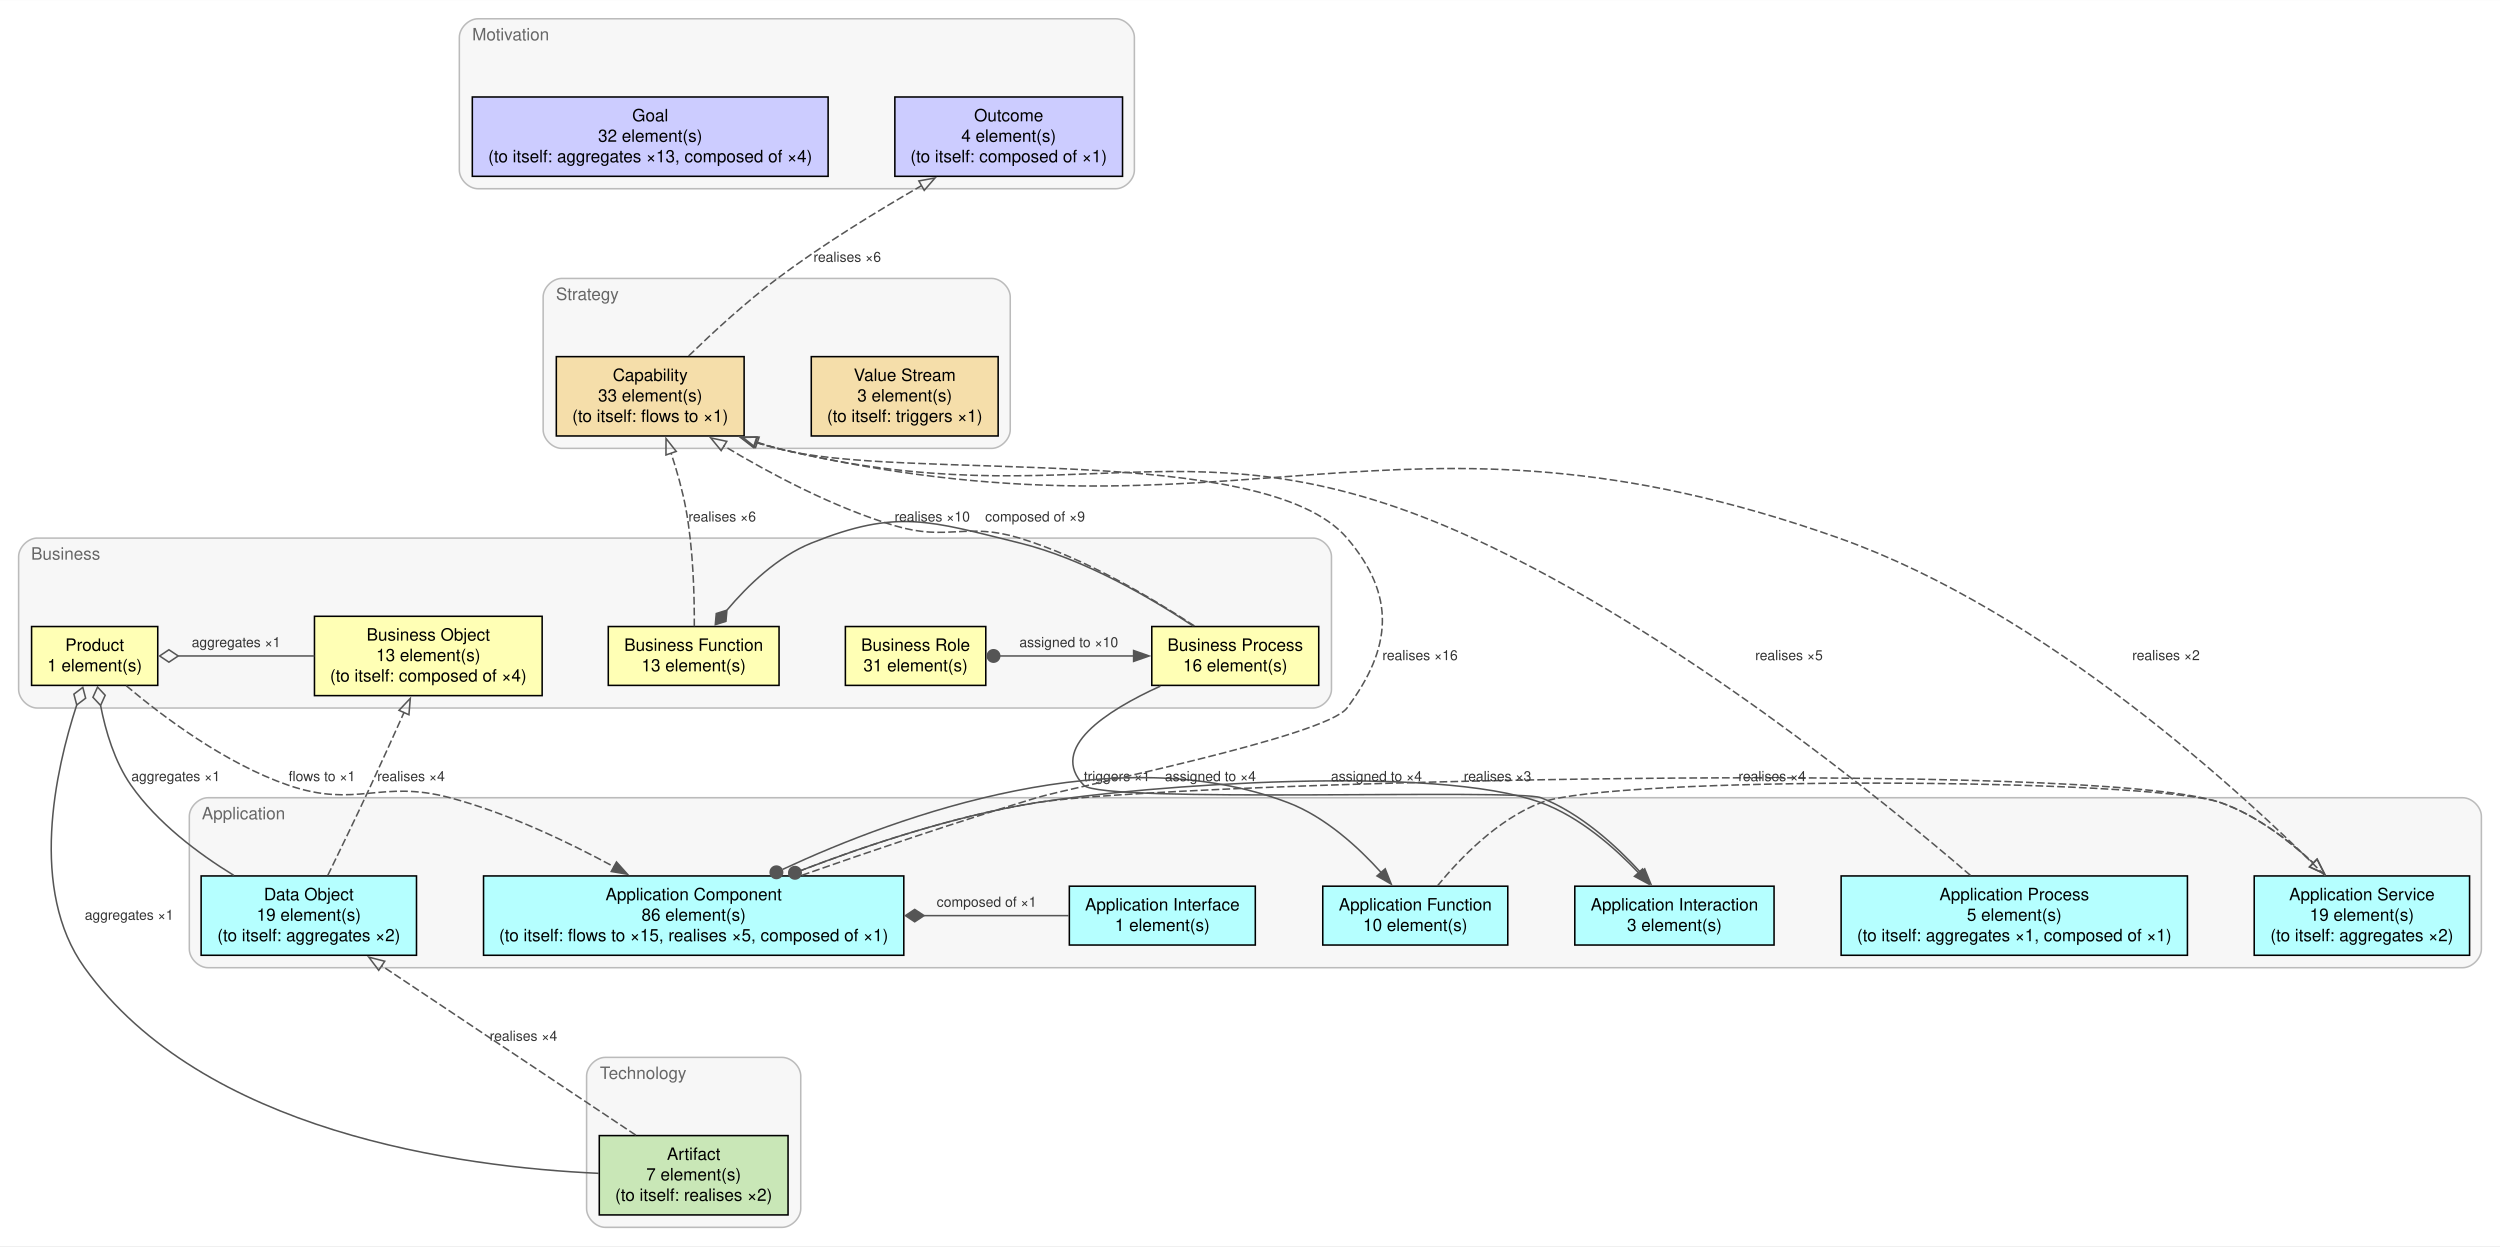
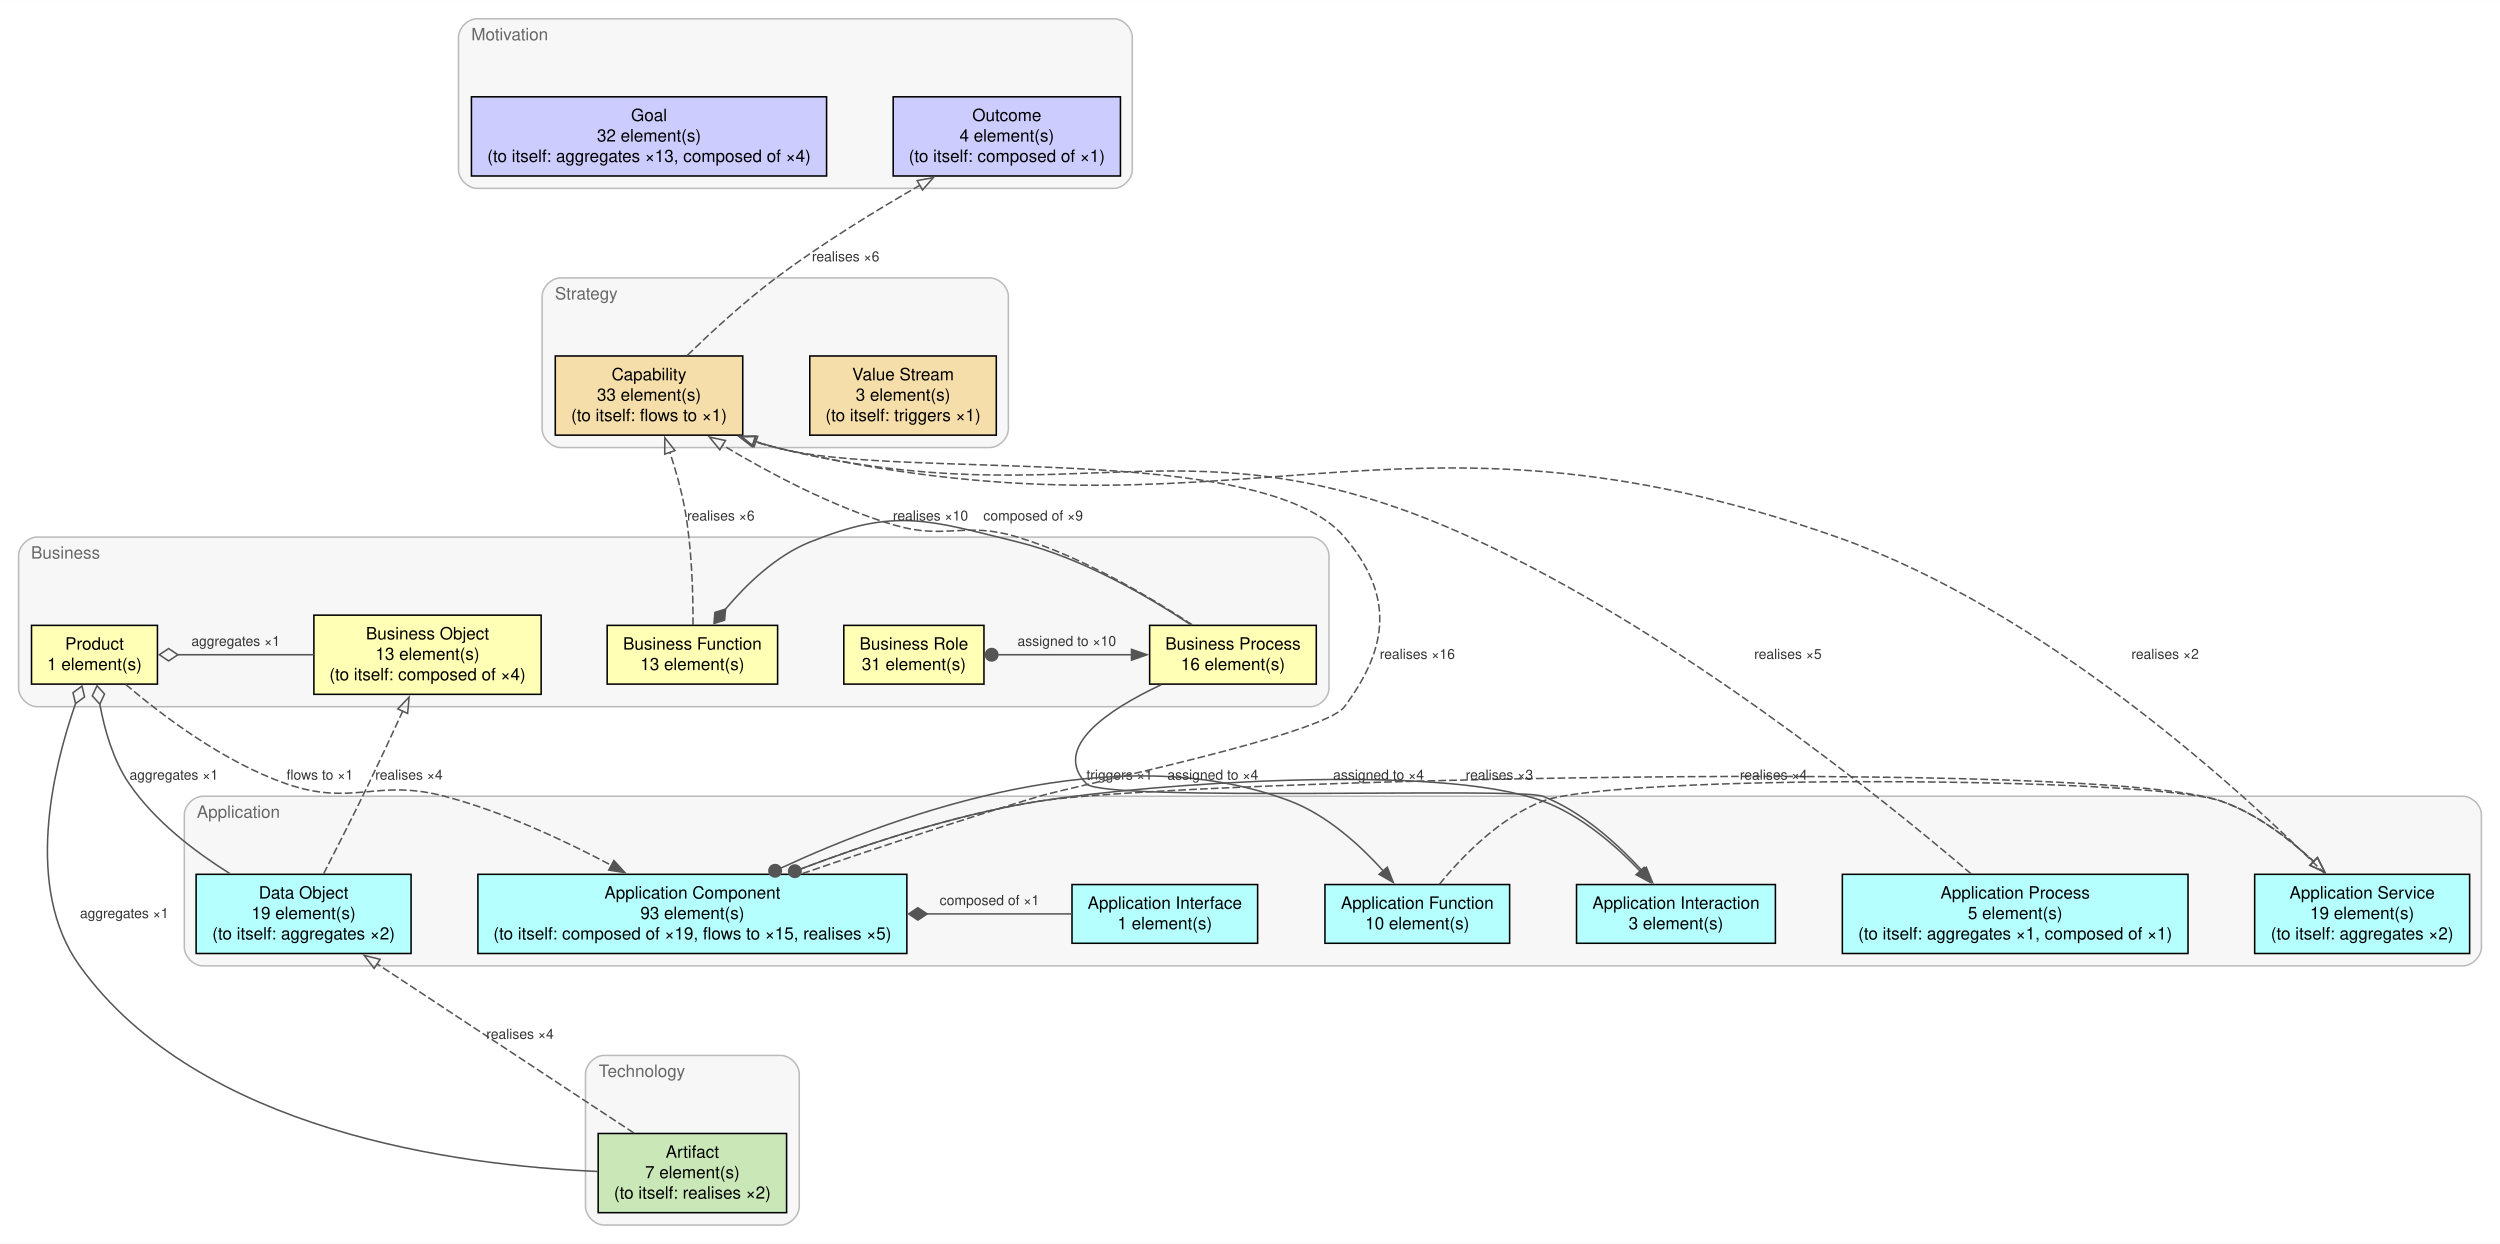
- <svg xmlns="http://www.w3.org/2000/svg" xmlns:xlink="http://www.w3.org/1999/xlink" width="1611pt" height="803pt" viewBox="0.00 0.00 1611.00 802.80">
+ <svg xmlns="http://www.w3.org/2000/svg" xmlns:xlink="http://www.w3.org/1999/xlink" width="1614pt" height="803pt" viewBox="0.00 0.00 1614.00 802.80">
  <g id="graph0" class="graph" transform="scale(1 1) rotate(0) translate(4 798.8)">
-     <polygon fill="white" stroke="none" points="-4,4 -4,-798.8 1607,-798.8 1607,4 -4,4" />
+     <polygon fill="white" stroke="none" points="-4,4 -4,-798.8 1610,-798.8 1610,4 -4,4" />
    <g id="clust1" class="cluster mm-layer-motivation">
      <path fill="#f7f7f7" stroke="#bbbbbb" d="M304,-677.28C304,-677.28 715,-677.28 715,-677.28 721,-677.28 727,-683.28 727,-689.28 727,-689.28 727,-774.8 727,-774.8 727,-780.8 721,-786.8 715,-786.8 715,-786.8 304,-786.8 304,-786.8 298,-786.8 292,-780.8 292,-774.8 292,-774.8 292,-689.28 292,-689.28 292,-683.28 298,-677.28 304,-677.28" />
      <text text-anchor="middle" x="325.07" y="-772.9" font-family="Helvetica,sans-Serif" font-size="11.00" fill="#666666">Motivation</text>
    </g>
    <g id="clust2" class="cluster mm-layer-strategy">
      <path fill="#f7f7f7" stroke="#bbbbbb" d="M358,-509.96C358,-509.96 635,-509.96 635,-509.96 641,-509.96 647,-515.96 647,-521.96 647,-521.96 647,-607.48 647,-607.48 647,-613.48 641,-619.48 635,-619.48 635,-619.48 358,-619.48 358,-619.48 352,-619.48 346,-613.48 346,-607.48 346,-607.48 346,-521.96 346,-521.96 346,-515.96 352,-509.96 358,-509.96" />
      <text text-anchor="middle" x="374.48" y="-605.58" font-family="Helvetica,sans-Serif" font-size="11.00" fill="#666666">Strategy</text>
    </g>
    <g id="clust3" class="cluster mm-layer-business">
      <path fill="#f7f7f7" stroke="#bbbbbb" d="M20,-342.64C20,-342.64 842,-342.64 842,-342.64 848,-342.64 854,-348.64 854,-354.64 854,-354.64 854,-440.16 854,-440.16 854,-446.16 848,-452.16 842,-452.16 842,-452.16 20,-452.16 20,-452.16 14,-452.16 8,-446.16 8,-440.16 8,-440.16 8,-354.64 8,-354.64 8,-348.64 14,-342.64 20,-342.64" />
      <text text-anchor="middle" x="38.32" y="-438.26" font-family="Helvetica,sans-Serif" font-size="11.00" fill="#666666">Business</text>
    </g>
    <g id="clust4" class="cluster mm-layer-application">
-       <path fill="#f7f7f7" stroke="#bbbbbb" d="M130,-175.32C130,-175.32 1583,-175.32 1583,-175.32 1589,-175.32 1595,-181.32 1595,-187.32 1595,-187.32 1595,-272.84 1595,-272.84 1595,-278.84 1589,-284.84 1583,-284.84 1583,-284.84 130,-284.84 130,-284.84 124,-284.84 118,-278.84 118,-272.84 118,-272.84 118,-187.32 118,-187.32 118,-181.32 124,-175.32 130,-175.32" />
-       <text text-anchor="middle" x="152.91" y="-270.94" font-family="Helvetica,sans-Serif" font-size="11.00" fill="#666666">Application</text>
+       <path fill="#f7f7f7" stroke="#bbbbbb" d="M127,-175.32C127,-175.32 1586,-175.32 1586,-175.32 1592,-175.32 1598,-181.32 1598,-187.32 1598,-187.32 1598,-272.84 1598,-272.84 1598,-278.84 1592,-284.84 1586,-284.84 1586,-284.84 127,-284.84 127,-284.84 121,-284.84 115,-278.84 115,-272.84 115,-272.84 115,-187.32 115,-187.32 115,-181.32 121,-175.32 127,-175.32" />
+       <text text-anchor="middle" x="149.91" y="-270.94" font-family="Helvetica,sans-Serif" font-size="11.00" fill="#666666">Application</text>
    </g>
    <g id="clust5" class="cluster mm-layer-technology">
      <path fill="#f7f7f7" stroke="#bbbbbb" d="M386,-8C386,-8 500,-8 500,-8 506,-8 512,-14 512,-20 512,-20 512,-105.52 512,-105.52 512,-111.52 506,-117.52 500,-117.52 500,-117.52 386,-117.52 386,-117.52 380,-117.52 374,-111.52 374,-105.52 374,-105.52 374,-20 374,-20 374,-14 380,-8 386,-8" />
      <text text-anchor="middle" x="410.43" y="-103.62" font-family="Helvetica,sans-Serif" font-size="11.00" fill="#666666">Technology</text>
    </g>
    <g id="node1" class="node mm-layer-motivation">
      <g id="a_node1">
        <a xlink:href="../../en/smart-trust-demo/archimate/0.1.0/metamodel/#type-Goal" xlink:title="Goal: its elements" target="_top">
          <polygon fill="#ccccff" stroke="black" points="529.64,-736.4 300.36,-736.4 300.36,-685.28 529.64,-685.28 529.64,-736.4" />
          <text text-anchor="middle" x="415" y="-720.74" font-family="Helvetica,sans-Serif" font-size="11.00">Goal</text>
          <text text-anchor="middle" x="415" y="-707.54" font-family="Helvetica,sans-Serif" font-size="11.00">32 element(s)</text>
          <text text-anchor="middle" x="415" y="-694.34" font-family="Helvetica,sans-Serif" font-size="11.00">(to itself: aggregates ×13, composed of ×4)</text>
        </a>
      </g>
    </g>
    <g id="node3" class="node mm-layer-strategy">
      <g id="a_node3">
        <a xlink:href="../../en/smart-trust-demo/archimate/0.1.0/metamodel/#type-Capability" xlink:title="Capability: its elements" target="_top">
          <polygon fill="#f5deaa" stroke="black" points="475.51,-569.08 354.49,-569.08 354.49,-517.96 475.51,-517.96 475.51,-569.08" />
          <text text-anchor="middle" x="415" y="-553.42" font-family="Helvetica,sans-Serif" font-size="11.00">Capability</text>
          <text text-anchor="middle" x="415" y="-540.22" font-family="Helvetica,sans-Serif" font-size="11.00">33 element(s)</text>
          <text text-anchor="middle" x="415" y="-527.02" font-family="Helvetica,sans-Serif" font-size="11.00">(to itself: flows to ×1)</text>
        </a>
      </g>
    </g>
    <g id="node2" class="node mm-layer-motivation">
      <g id="a_node2">
        <a xlink:href="../../en/smart-trust-demo/archimate/0.1.0/metamodel/#type-Outcome" xlink:title="Outcome: its elements" target="_top">
          <polygon fill="#ccccff" stroke="black" points="719.36,-736.4 572.64,-736.4 572.64,-685.28 719.36,-685.28 719.36,-736.4" />
          <text text-anchor="middle" x="646" y="-720.74" font-family="Helvetica,sans-Serif" font-size="11.00">Outcome</text>
          <text text-anchor="middle" x="646" y="-707.54" font-family="Helvetica,sans-Serif" font-size="11.00">4 element(s)</text>
          <text text-anchor="middle" x="646" y="-694.34" font-family="Helvetica,sans-Serif" font-size="11.00">(to itself: composed of ×1)</text>
        </a>
      </g>
    </g>
    <g id="edge10" class="edge mm-cat-structural mm-from-strategy mm-to-motivation">
      <g id="a_edge10">
        <a xlink:href="../../en/smart-trust-demo/archimate/0.1.0/metamodel/#pattern-Capability-Outcome" xlink:title="Capability → Outcome: its relationships" target="_top">
          <path fill="none" stroke="#555555" stroke-dasharray="5,2" d="M439.74,-569.5C455.46,-584.76 476.62,-604.22 497,-619.48 526.35,-641.46 561.31,-662.89 589.99,-679.35" />
          <polygon fill="none" stroke="#555555" points="588.11,-682.31 598.53,-684.21 591.57,-676.23 588.11,-682.31" />
        </a>
      </g>
      <g id="a_edge10-label">
        <a xlink:href="../../en/smart-trust-demo/archimate/0.1.0/metamodel/#pattern-Capability-Outcome" xlink:title="realises ×6" target="_top">
          <text text-anchor="middle" x="541.96" y="-630.18" font-family="Helvetica,sans-Serif" font-size="9.00" fill="#333333">realises ×6</text>
        </a>
      </g>
    </g>
    <g id="node5" class="node mm-layer-business">
      <g id="a_node5">
        <a xlink:href="../../en/smart-trust-demo/archimate/0.1.0/metamodel/#type-BusinessFunction" xlink:title="Business Function: its elements" target="_top">
          <polygon fill="#ffffb5" stroke="black" points="498.02,-395.16 387.98,-395.16 387.98,-357.24 498.02,-357.24 498.02,-395.16" />
          <text text-anchor="middle" x="443" y="-379.5" font-family="Helvetica,sans-Serif" font-size="11.00">Business Function</text>
          <text text-anchor="middle" x="443" y="-366.3" font-family="Helvetica,sans-Serif" font-size="11.00">13 element(s)</text>
        </a>
      </g>
    </g>
    <g id="node4" class="node mm-layer-strategy">
      <g id="a_node4">
        <a xlink:href="../../en/smart-trust-demo/archimate/0.1.0/metamodel/#type-ValueStream" xlink:title="Value Stream: its elements" target="_top">
          <polygon fill="#f5deaa" stroke="black" points="639.21,-569.08 518.79,-569.08 518.79,-517.96 639.21,-517.96 639.21,-569.08" />
          <text text-anchor="middle" x="579" y="-553.42" font-family="Helvetica,sans-Serif" font-size="11.00">Value Stream</text>
          <text text-anchor="middle" x="579" y="-540.22" font-family="Helvetica,sans-Serif" font-size="11.00">3 element(s)</text>
          <text text-anchor="middle" x="579" y="-527.02" font-family="Helvetica,sans-Serif" font-size="11.00">(to itself: triggers ×1)</text>
        </a>
      </g>
    </g>
    <g id="edge9" class="edge mm-cat-structural mm-from-business mm-to-strategy">
      <g id="a_edge9">
        <a xlink:href="../../en/smart-trust-demo/archimate/0.1.0/metamodel/#pattern-BusinessFunction-Capability" xlink:title="Business Function → Capability: its relationships" target="_top">
          <path fill="none" stroke="#555555" stroke-dasharray="5,2" d="M443.41,-395.34C443.51,-414.34 442.78,-444.99 438,-470.96 435.8,-482.9 432.17,-495.6 428.43,-506.95" />
          <polygon fill="none" stroke="#555555" points="425.14,-505.73 425.19,-516.33 431.76,-508.01 425.14,-505.73" />
        </a>
      </g>
      <g id="a_edge9-label">
        <a xlink:href="../../en/smart-trust-demo/archimate/0.1.0/metamodel/#pattern-BusinessFunction-Capability" xlink:title="realises ×6" target="_top">
          <text text-anchor="middle" x="461.39" y="-462.86" font-family="Helvetica,sans-Serif" font-size="9.00" fill="#333333">realises ×6</text>
        </a>
      </g>
    </g>
    <g id="node7" class="node mm-layer-business">
      <g id="a_node7">
        <a xlink:href="../../en/smart-trust-demo/archimate/0.1.0/metamodel/#type-BusinessProcess" xlink:title="Business Process: its elements" target="_top">
          <polygon fill="#ffffb5" stroke="black" points="845.79,-395.16 738.21,-395.16 738.21,-357.24 845.79,-357.24 845.79,-395.16" />
          <text text-anchor="middle" x="792" y="-379.5" font-family="Helvetica,sans-Serif" font-size="11.00">Business Process</text>
          <text text-anchor="middle" x="792" y="-366.3" font-family="Helvetica,sans-Serif" font-size="11.00">16 element(s)</text>
        </a>
      </g>
    </g>
    <g id="edge8" class="edge mm-cat-structural mm-from-business mm-to-business">
      <g id="a_edge8">
        <a xlink:href="../../en/smart-trust-demo/archimate/0.1.0/metamodel/#pattern-BusinessFunction-BusinessProcess" xlink:title="Business Function → Business Process: its relationships" target="_top">
          <path fill="none" stroke="#555555" d="M464.47,-405.77C478.06,-421.86 497.16,-440.23 519,-449 574.26,-471.2 595.17,-463.23 653,-449 694.8,-438.72 737.95,-413.4 764.86,-395.52" />
          <polygon fill="#555555" stroke="#555555" points="464.43,-405.71 457.56,-403.53 456.93,-396.35 463.8,-398.53 464.43,-405.71" />
        </a>
      </g>
      <g id="a_edge8-label">
        <a xlink:href="../../en/smart-trust-demo/archimate/0.1.0/metamodel/#pattern-BusinessFunction-BusinessProcess" xlink:title="composed of ×9" target="_top">
          <text text-anchor="middle" x="663" y="-462.86" font-family="Helvetica,sans-Serif" font-size="9.00" fill="#333333">composed of ×9</text>
        </a>
      </g>
    </g>
    <g id="node10" class="node mm-layer-application">
      <g id="a_node10">
        <a xlink:href="../../en/smart-trust-demo/archimate/0.1.0/metamodel/#type-ApplicationComponent" xlink:title="Application Component: its elements" target="_top">
-           <polygon fill="#b5ffff" stroke="black" points="578.41,-234.44 307.59,-234.44 307.59,-183.32 578.41,-183.32 578.41,-234.44" />
+           <polygon fill="#b5ffff" stroke="black" points="581.47,-234.44 304.53,-234.44 304.53,-183.32 581.47,-183.32 581.47,-234.44" />
          <text text-anchor="middle" x="443" y="-218.78" font-family="Helvetica,sans-Serif" font-size="11.00">Application Component</text>
-           <text text-anchor="middle" x="443" y="-205.58" font-family="Helvetica,sans-Serif" font-size="11.00">86 element(s)</text>
-           <text text-anchor="middle" x="443" y="-192.38" font-family="Helvetica,sans-Serif" font-size="11.00">(to itself: flows to ×15, realises ×5, composed of ×1)</text>
+           <text text-anchor="middle" x="443" y="-205.58" font-family="Helvetica,sans-Serif" font-size="11.00">93 element(s)</text>
+           <text text-anchor="middle" x="443" y="-192.38" font-family="Helvetica,sans-Serif" font-size="11.00">(to itself: composed of ×19, flows to ×15, realises ×5)</text>
        </a>
      </g>
    </g>
    <g id="node6" class="node mm-layer-business">
      <g id="a_node6">
        <a xlink:href="../../en/smart-trust-demo/archimate/0.1.0/metamodel/#type-BusinessObject" xlink:title="Business Object: its elements" target="_top">
          <polygon fill="#ffffb5" stroke="black" points="345.36,-401.76 198.64,-401.76 198.64,-350.64 345.36,-350.64 345.36,-401.76" />
          <text text-anchor="middle" x="272" y="-386.1" font-family="Helvetica,sans-Serif" font-size="11.00">Business Object</text>
          <text text-anchor="middle" x="272" y="-372.9" font-family="Helvetica,sans-Serif" font-size="11.00">13 element(s)</text>
          <text text-anchor="middle" x="272" y="-359.7" font-family="Helvetica,sans-Serif" font-size="11.00">(to itself: composed of ×4)</text>
        </a>
      </g>
    </g>
    <g id="edge6" class="edge mm-cat-structural mm-from-business mm-to-strategy">
      <g id="a_edge6">
        <a xlink:href="../../en/smart-trust-demo/archimate/0.1.0/metamodel/#pattern-BusinessProcess-Capability" xlink:title="Business Process → Capability: its relationships" target="_top">
          <path fill="none" stroke="#555555" stroke-dasharray="5,2" d="M765.72,-395.51C738.76,-413.26 694.95,-439.33 653,-452.16 618.61,-462.68 606.93,-449.86 572.48,-460.16 533.27,-471.88 492.41,-493.57 462.14,-511.74" />
          <polygon fill="none" stroke="#555555" points="460.71,-508.52 453.99,-516.72 464.35,-514.49 460.71,-508.52" />
        </a>
      </g>
      <g id="a_edge6-label">
        <a xlink:href="../../en/smart-trust-demo/archimate/0.1.0/metamodel/#pattern-BusinessProcess-Capability" xlink:title="realises ×10" target="_top">
          <text text-anchor="middle" x="596.74" y="-462.86" font-family="Helvetica,sans-Serif" font-size="9.00" fill="#333333">realises ×10</text>
        </a>
      </g>
    </g>
    <g id="node12" class="node mm-layer-application">
      <g id="a_node12">
        <a xlink:href="../../en/smart-trust-demo/archimate/0.1.0/metamodel/#type-ApplicationInteraction" xlink:title="Application Interaction: its elements" target="_top">
-           <polygon fill="#b5ffff" stroke="black" points="1139.2,-227.84 1010.8,-227.84 1010.8,-189.92 1139.2,-189.92 1139.2,-227.84" />
-           <text text-anchor="middle" x="1075" y="-212.18" font-family="Helvetica,sans-Serif" font-size="11.00">Application Interaction</text>
-           <text text-anchor="middle" x="1075" y="-198.98" font-family="Helvetica,sans-Serif" font-size="11.00">3 element(s)</text>
+           <polygon fill="#b5ffff" stroke="black" points="1142.2,-227.84 1013.8,-227.84 1013.8,-189.92 1142.2,-189.92 1142.2,-227.84" />
+           <text text-anchor="middle" x="1078" y="-212.18" font-family="Helvetica,sans-Serif" font-size="11.00">Application Interaction</text>
+           <text text-anchor="middle" x="1078" y="-198.98" font-family="Helvetica,sans-Serif" font-size="11.00">3 element(s)</text>
        </a>
      </g>
    </g>
    <g id="edge20" class="edge mm-cat-dynamic mm-from-business mm-to-application">
      <g id="a_edge20">
        <a xlink:href="../../en/smart-trust-demo/archimate/0.1.0/metamodel/#pattern-BusinessProcess-ApplicationInteraction" xlink:title="Business Process → Application Interaction: its relationships" target="_top">
-           <path fill="none" stroke="#555555" d="M743.76,-356.78C708.76,-340.84 671.3,-316.66 694.48,-292.84 705.9,-281.11 973.75,-290.79 989,-284.84 1014.45,-274.91 1037.45,-253.91 1053.24,-236.66" />
-           <polygon fill="#555555" stroke="#555555" points="1055.84,-239.01 1059.82,-229.2 1050.58,-234.39 1055.84,-239.01" />
+           <path fill="none" stroke="#555555" d="M745.77,-356.89C711.56,-340.81 674.56,-316.39 697.48,-292.84 708.9,-281.11 976.75,-290.79 992,-284.84 1017.45,-274.91 1040.45,-253.91 1056.24,-236.66" />
+           <polygon fill="#555555" stroke="#555555" points="1058.84,-239.01 1062.82,-229.2 1053.58,-234.39 1058.84,-239.01" />
        </a>
      </g>
      <g id="a_edge20-label">
        <a xlink:href="../../en/smart-trust-demo/archimate/0.1.0/metamodel/#pattern-BusinessProcess-ApplicationInteraction" xlink:title="triggers ×1" target="_top">
-           <text text-anchor="middle" x="715.74" y="-295.54" font-family="Helvetica,sans-Serif" font-size="9.00" fill="#333333">triggers ×1</text>
+           <text text-anchor="middle" x="718.74" y="-295.54" font-family="Helvetica,sans-Serif" font-size="9.00" fill="#333333">triggers ×1</text>
        </a>
      </g>
    </g>
    <g id="node8" class="node mm-layer-business">
      <g id="a_node8">
        <a xlink:href="../../en/smart-trust-demo/archimate/0.1.0/metamodel/#type-BusinessRole" xlink:title="Business Role: its elements" target="_top">
          <polygon fill="#ffffb5" stroke="black" points="631.24,-395.16 540.76,-395.16 540.76,-357.24 631.24,-357.24 631.24,-395.16" />
          <text text-anchor="middle" x="586" y="-379.5" font-family="Helvetica,sans-Serif" font-size="11.00">Business Role</text>
          <text text-anchor="middle" x="586" y="-366.3" font-family="Helvetica,sans-Serif" font-size="11.00">31 element(s)</text>
        </a>
      </g>
    </g>
    <g id="edge7" class="edge mm-cat-structural mm-from-business mm-to-business">
      <g id="a_edge7">
        <a xlink:href="../../en/smart-trust-demo/archimate/0.1.0/metamodel/#pattern-BusinessRole-BusinessProcess" xlink:title="Business Role → Business Process: its relationships" target="_top">
          <path fill="none" stroke="#555555" d="M640.42,-376.2C666.92,-376.2 698.99,-376.2 726.79,-376.2" />
          <ellipse fill="#555555" stroke="#555555" cx="636.22" cy="-376.2" rx="4" ry="4" />
          <polygon fill="#555555" stroke="#555555" points="726.5,-379.7 736.5,-376.2 726.5,-372.7 726.5,-379.7" />
        </a>
      </g>
      <g id="a_edge7-label">
        <a xlink:href="../../en/smart-trust-demo/archimate/0.1.0/metamodel/#pattern-BusinessRole-BusinessProcess" xlink:title="assigned to ×10" target="_top">
          <text text-anchor="middle" x="684.72" y="-381.9" font-family="Helvetica,sans-Serif" font-size="9.00" fill="#333333">assigned to ×10</text>
        </a>
      </g>
    </g>
    <g id="node9" class="node mm-layer-business">
      <g id="a_node9">
        <a xlink:href="../../en/smart-trust-demo/archimate/0.1.0/metamodel/#type-Product" xlink:title="Product: its elements" target="_top">
          <polygon fill="#ffffb5" stroke="black" points="97.65,-395.16 16.35,-395.16 16.35,-357.24 97.65,-357.24 97.65,-395.16" />
          <text text-anchor="middle" x="57" y="-379.5" font-family="Helvetica,sans-Serif" font-size="11.00">Product</text>
          <text text-anchor="middle" x="57" y="-366.3" font-family="Helvetica,sans-Serif" font-size="11.00">1 element(s)</text>
        </a>
      </g>
    </g>
    <g id="edge22" class="edge mm-cat-structural mm-from-business mm-to-business">
      <g id="a_edge22">
        <a xlink:href="../../en/smart-trust-demo/archimate/0.1.0/metamodel/#pattern-Product-BusinessObject" xlink:title="Product → Business Object: its relationships" target="_top">
          <path fill="none" stroke="#555555" d="M110.85,-376.2C137.39,-376.2 169.79,-376.2 198.56,-376.2" />
          <polygon fill="none" stroke="#555555" points="110.85,-376.2 104.85,-380.2 98.85,-376.2 104.85,-372.2 110.85,-376.2" />
        </a>
      </g>
      <g id="a_edge22-label">
        <a xlink:href="../../en/smart-trust-demo/archimate/0.1.0/metamodel/#pattern-Product-BusinessObject" xlink:title="aggregates ×1" target="_top">
          <text text-anchor="middle" x="148.15" y="-381.9" font-family="Helvetica,sans-Serif" font-size="9.00" fill="#333333">aggregates ×1</text>
        </a>
      </g>
    </g>
    <g id="edge24" class="edge mm-cat-dynamic mm-from-business mm-to-application">
      <g id="a_edge24">
        <a xlink:href="../../en/smart-trust-demo/archimate/0.1.0/metamodel/#pattern-Product-ApplicationComponent" xlink:title="Product → Application Component: its relationships" target="_top">
-           <path fill="none" stroke="#555555" stroke-dasharray="5,2" d="M77.35,-357C100.73,-337.29 141.17,-306.81 181.98,-292.84 225.85,-277.83 241.2,-296.81 286,-284.84 323.1,-274.93 362.07,-256.37 391.9,-240.21" />
-           <polygon fill="#555555" stroke="#555555" points="393.26,-243.45 400.33,-235.56 389.88,-237.32 393.26,-243.45" />
+           <path fill="none" stroke="#555555" stroke-dasharray="5,2" d="M77.16,-357.01C100.34,-337.31 140.43,-306.83 180.98,-292.84 223.97,-278 239.03,-296.45 283,-284.84 320.7,-274.88 360.42,-256.33 390.85,-240.17" />
+           <polygon fill="#555555" stroke="#555555" points="392.33,-243.35 399.46,-235.52 389,-237.19 392.33,-243.35" />
        </a>
      </g>
      <g id="a_edge24-label">
        <a xlink:href="../../en/smart-trust-demo/archimate/0.1.0/metamodel/#pattern-Product-ApplicationComponent" xlink:title="flows to ×1" target="_top">
-           <text text-anchor="middle" x="203.49" y="-295.54" font-family="Helvetica,sans-Serif" font-size="9.00" fill="#333333">flows to ×1</text>
+           <text text-anchor="middle" x="202.49" y="-295.54" font-family="Helvetica,sans-Serif" font-size="9.00" fill="#333333">flows to ×1</text>
        </a>
      </g>
    </g>
    <g id="node16" class="node mm-layer-application">
      <g id="a_node16">
        <a xlink:href="../../en/smart-trust-demo/archimate/0.1.0/metamodel/#type-DataObject" xlink:title="Data Object: its elements" target="_top">
-           <polygon fill="#b5ffff" stroke="black" points="264.39,-234.44 125.61,-234.44 125.61,-183.32 264.39,-183.32 264.39,-234.44" />
-           <text text-anchor="middle" x="195" y="-218.78" font-family="Helvetica,sans-Serif" font-size="11.00">Data Object</text>
-           <text text-anchor="middle" x="195" y="-205.58" font-family="Helvetica,sans-Serif" font-size="11.00">19 element(s)</text>
-           <text text-anchor="middle" x="195" y="-192.38" font-family="Helvetica,sans-Serif" font-size="11.00">(to itself: aggregates ×2)</text>
+           <polygon fill="#b5ffff" stroke="black" points="261.39,-234.44 122.61,-234.44 122.61,-183.32 261.39,-183.32 261.39,-234.44" />
+           <text text-anchor="middle" x="192" y="-218.78" font-family="Helvetica,sans-Serif" font-size="11.00">Data Object</text>
+           <text text-anchor="middle" x="192" y="-205.58" font-family="Helvetica,sans-Serif" font-size="11.00">19 element(s)</text>
+           <text text-anchor="middle" x="192" y="-192.38" font-family="Helvetica,sans-Serif" font-size="11.00">(to itself: aggregates ×2)</text>
        </a>
      </g>
    </g>
    <g id="edge23" class="edge mm-cat-structural mm-from-business mm-to-application">
      <g id="a_edge23">
        <a xlink:href="../../en/smart-trust-demo/archimate/0.1.0/metamodel/#pattern-Product-DataObject" xlink:title="Product → Data Object: its relationships" target="_top">
-           <path fill="none" stroke="#555555" d="M60.83,-344.22C64.03,-327.81 69.87,-307.97 80.46,-292.84 97.35,-268.7 123.58,-248.96 146.67,-234.81" />
-           <polygon fill="none" stroke="#555555" points="60.82,-344.3 63.78,-350.87 58.86,-356.14 55.89,-349.57 60.82,-344.3" />
+           <path fill="none" stroke="#555555" d="M60.45,-344.27C63.45,-327.87 69.05,-308.03 79.46,-292.84 95.93,-268.81 121.68,-249.08 144.4,-234.9" />
+           <polygon fill="none" stroke="#555555" points="60.45,-344.31 63.49,-350.84 58.63,-356.17 55.58,-349.63 60.45,-344.31" />
        </a>
      </g>
      <g id="a_edge23-label">
        <a xlink:href="../../en/smart-trust-demo/archimate/0.1.0/metamodel/#pattern-Product-DataObject" xlink:title="aggregates ×1" target="_top">
-           <text text-anchor="middle" x="109.23" y="-295.54" font-family="Helvetica,sans-Serif" font-size="9.00" fill="#333333">aggregates ×1</text>
+           <text text-anchor="middle" x="108.23" y="-295.54" font-family="Helvetica,sans-Serif" font-size="9.00" fill="#333333">aggregates ×1</text>
        </a>
      </g>
    </g>
    <g id="node17" class="node mm-layer-technology">
      <g id="a_node17">
        <a xlink:href="../../en/smart-trust-demo/archimate/0.1.0/metamodel/#type-Artifact" xlink:title="Artifact: its elements" target="_top">
          <polygon fill="#c9e7b7" stroke="black" points="503.82,-67.12 382.18,-67.12 382.18,-16 503.82,-16 503.82,-67.12" />
          <text text-anchor="middle" x="443" y="-51.46" font-family="Helvetica,sans-Serif" font-size="11.00">Artifact</text>
          <text text-anchor="middle" x="443" y="-38.26" font-family="Helvetica,sans-Serif" font-size="11.00">7 element(s)</text>
          <text text-anchor="middle" x="443" y="-25.06" font-family="Helvetica,sans-Serif" font-size="11.00">(to itself: realises ×2)</text>
        </a>
      </g>
    </g>
    <g id="edge21" class="edge mm-cat-structural mm-from-business mm-to-technology">
      <g id="a_edge21">
        <a xlink:href="../../en/smart-trust-demo/archimate/0.1.0/metamodel/#pattern-Product-Artifact" xlink:title="Product → Artifact: its relationships" target="_top">
-           <path fill="none" stroke="#555555" d="M45.44,-344.61C31.61,-302.29 14.49,-225.45 50.46,-175.32 126.57,-69.23 292.07,-46.84 381.95,-42.79" />
-           <polygon fill="none" stroke="#555555" points="45.45,-344.62 51.19,-348.98 49.36,-355.96 43.62,-351.59 45.45,-344.62" />
+           <path fill="none" stroke="#555555" d="M44.75,-344.6C30.01,-302.28 11.41,-225.44 47.46,-175.32 124.32,-68.44 291.42,-46.4 381.88,-42.61" />
+           <polygon fill="none" stroke="#555555" points="44.79,-344.7 50.61,-348.95 48.92,-355.96 43.1,-351.71 44.79,-344.7" />
        </a>
      </g>
      <g id="a_edge21-label">
        <a xlink:href="../../en/smart-trust-demo/archimate/0.1.0/metamodel/#pattern-Product-Artifact" xlink:title="aggregates ×1" target="_top">
-           <text text-anchor="middle" x="79.23" y="-206.18" font-family="Helvetica,sans-Serif" font-size="9.00" fill="#333333">aggregates ×1</text>
+           <text text-anchor="middle" x="76.23" y="-206.18" font-family="Helvetica,sans-Serif" font-size="9.00" fill="#333333">aggregates ×1</text>
        </a>
      </g>
    </g>
    <g id="edge5" class="edge mm-cat-structural mm-from-application mm-to-strategy">
      <g id="a_edge5">
        <a xlink:href="../../en/smart-trust-demo/archimate/0.1.0/metamodel/#pattern-ApplicationComponent-Capability" xlink:title="Application Component → Capability: its relationships" target="_top">
-           <path fill="none" stroke="#555555" stroke-dasharray="5,2" d="M512.79,-234.88C556.09,-250.05 613.01,-269.41 664,-284.84 686.14,-291.54 850.13,-324.13 864,-342.64 893.18,-381.6 895.63,-415.16 864,-452.16 810.35,-514.92 576.63,-488.17 497,-509.96 492.72,-511.13 488.35,-512.46 483.98,-513.88" />
+           <path fill="none" stroke="#555555" stroke-dasharray="5,2" d="M514.01,-234.9C557.88,-250.05 615.45,-269.36 667,-284.84 688.85,-291.4 850.37,-324.35 864,-342.64 893.09,-381.67 895.63,-415.16 864,-452.16 810.35,-514.92 576.63,-488.17 497,-509.96 492.72,-511.13 488.35,-512.46 483.98,-513.88" />
          <polygon fill="none" stroke="#555555" points="482.89,-510.56 474.57,-517.12 485.17,-517.18 482.89,-510.56" />
        </a>
      </g>
      <g id="a_edge5-label">
        <a xlink:href="../../en/smart-trust-demo/archimate/0.1.0/metamodel/#pattern-ApplicationComponent-Capability" xlink:title="realises ×16" target="_top">
-           <text text-anchor="middle" x="911.08" y="-373.5" font-family="Helvetica,sans-Serif" font-size="9.00" fill="#333333">realises ×16</text>
+           <text text-anchor="middle" x="911.04" y="-373.5" font-family="Helvetica,sans-Serif" font-size="9.00" fill="#333333">realises ×16</text>
        </a>
      </g>
    </g>
    <g id="node11" class="node mm-layer-application">
      <g id="a_node11">
        <a xlink:href="../../en/smart-trust-demo/archimate/0.1.0/metamodel/#type-ApplicationFunction" xlink:title="Application Function: its elements" target="_top">
-           <polygon fill="#b5ffff" stroke="black" points="967.61,-227.84 848.39,-227.84 848.39,-189.92 967.61,-189.92 967.61,-227.84" />
-           <text text-anchor="middle" x="908" y="-212.18" font-family="Helvetica,sans-Serif" font-size="11.00">Application Function</text>
-           <text text-anchor="middle" x="908" y="-198.98" font-family="Helvetica,sans-Serif" font-size="11.00">10 element(s)</text>
+           <polygon fill="#b5ffff" stroke="black" points="970.61,-227.84 851.39,-227.84 851.39,-189.92 970.61,-189.92 970.61,-227.84" />
+           <text text-anchor="middle" x="911" y="-212.18" font-family="Helvetica,sans-Serif" font-size="11.00">Application Function</text>
+           <text text-anchor="middle" x="911" y="-198.98" font-family="Helvetica,sans-Serif" font-size="11.00">10 element(s)</text>
        </a>
      </g>
    </g>
    <g id="edge12" class="edge mm-cat-structural mm-from-application mm-to-application">
      <g id="a_edge12">
        <a xlink:href="../../en/smart-trust-demo/archimate/0.1.0/metamodel/#pattern-ApplicationComponent-ApplicationFunction" xlink:title="Application Component → Application Function: its relationships" target="_top">
-           <path fill="none" stroke="#555555" d="M500.35,-238.69C576.77,-274.21 715.2,-323.77 826,-281.68 849.94,-272.58 871.37,-252.94 886.31,-236.35" />
-           <ellipse fill="#555555" stroke="#555555" cx="496.32" cy="-236.79" rx="4" ry="4" />
-           <polygon fill="#555555" stroke="#555555" points="888.63,-239.02 892.52,-229.17 883.33,-234.44 888.63,-239.02" />
+           <path fill="none" stroke="#555555" d="M500.03,-238.42C576.88,-274.07 716.98,-324.23 829,-281.68 852.94,-272.58 874.37,-252.94 889.31,-236.35" />
+           <ellipse fill="#555555" stroke="#555555" cx="496.41" cy="-236.72" rx="4" ry="4" />
+           <polygon fill="#555555" stroke="#555555" points="891.63,-239.02 895.52,-229.17 886.33,-234.44 891.63,-239.02" />
        </a>
      </g>
      <g id="a_edge12-label">
        <a xlink:href="../../en/smart-trust-demo/archimate/0.1.0/metamodel/#pattern-ApplicationComponent-ApplicationFunction" xlink:title="assigned to ×4" target="_top">
-           <text text-anchor="middle" x="776" y="-295.54" font-family="Helvetica,sans-Serif" font-size="9.00" fill="#333333">assigned to ×4</text>
+           <text text-anchor="middle" x="779" y="-295.54" font-family="Helvetica,sans-Serif" font-size="9.00" fill="#333333">assigned to ×4</text>
        </a>
      </g>
    </g>
    <g id="edge13" class="edge mm-cat-structural mm-from-application mm-to-application">
      <g id="a_edge13">
        <a xlink:href="../../en/smart-trust-demo/archimate/0.1.0/metamodel/#pattern-ApplicationComponent-ApplicationInteraction" xlink:title="Application Component → Application Interaction: its relationships" target="_top">
-           <path fill="none" stroke="#555555" d="M512.46,-238.09C555.29,-254.49 611.84,-273.31 664,-281.68 735.31,-293.12 921.19,-306.53 989,-281.68 1013.71,-272.62 1036.2,-252.98 1051.98,-236.38" />
-           <ellipse fill="#555555" stroke="#555555" cx="508.28" cy="-236.47" rx="4" ry="4" />
-           <polygon fill="#555555" stroke="#555555" points="1054.42,-238.9 1058.58,-229.16 1049.25,-234.18 1054.42,-238.9" />
+           <path fill="none" stroke="#555555" d="M513.17,-237.99C556.63,-254.42 614.07,-273.29 667,-281.68 738.33,-292.98 924.19,-306.53 992,-281.68 1016.71,-272.62 1039.2,-252.98 1054.98,-236.38" />
+           <ellipse fill="#555555" stroke="#555555" cx="509.15" cy="-236.45" rx="4" ry="4" />
+           <polygon fill="#555555" stroke="#555555" points="1057.42,-238.9 1061.58,-229.16 1052.25,-234.18 1057.42,-238.9" />
        </a>
      </g>
      <g id="a_edge13-label">
        <a xlink:href="../../en/smart-trust-demo/archimate/0.1.0/metamodel/#pattern-ApplicationComponent-ApplicationInteraction" xlink:title="assigned to ×4" target="_top">
-           <text text-anchor="middle" x="883" y="-295.54" font-family="Helvetica,sans-Serif" font-size="9.00" fill="#333333">assigned to ×4</text>
+           <text text-anchor="middle" x="886" y="-295.54" font-family="Helvetica,sans-Serif" font-size="9.00" fill="#333333">assigned to ×4</text>
        </a>
      </g>
    </g>
    <g id="node13" class="node mm-layer-application">
      <g id="a_node13">
        <a xlink:href="../../en/smart-trust-demo/archimate/0.1.0/metamodel/#type-ApplicationInterface" xlink:title="Application Interface: its elements" target="_top">
-           <polygon fill="#b5ffff" stroke="black" points="804.92,-227.84 685.08,-227.84 685.08,-189.92 804.92,-189.92 804.92,-227.84" />
-           <text text-anchor="middle" x="745" y="-212.18" font-family="Helvetica,sans-Serif" font-size="11.00">Application Interface</text>
-           <text text-anchor="middle" x="745" y="-198.98" font-family="Helvetica,sans-Serif" font-size="11.00">1 element(s)</text>
+           <polygon fill="#b5ffff" stroke="black" points="807.92,-227.84 688.08,-227.84 688.08,-189.92 807.92,-189.92 807.92,-227.84" />
+           <text text-anchor="middle" x="748" y="-212.18" font-family="Helvetica,sans-Serif" font-size="11.00">Application Interface</text>
+           <text text-anchor="middle" x="748" y="-198.98" font-family="Helvetica,sans-Serif" font-size="11.00">1 element(s)</text>
        </a>
      </g>
    </g>
    <g id="edge19" class="edge mm-cat-structural mm-from-application mm-to-application">
      <g id="a_edge19">
        <a xlink:href="../../en/smart-trust-demo/archimate/0.1.0/metamodel/#pattern-ApplicationComponent-ApplicationInterface" xlink:title="Application Component → Application Interface: its relationships" target="_top">
-           <path fill="none" stroke="#555555" d="M591.21,-208.88C624.31,-208.88 657.59,-208.88 684.68,-208.88" />
-           <polygon fill="#555555" stroke="#555555" points="591.44,-208.88 585.44,-212.88 579.44,-208.88 585.44,-204.88 591.44,-208.88" />
+           <path fill="none" stroke="#555555" d="M594.37,-208.88C627.56,-208.88 660.82,-208.88 687.87,-208.88" />
+           <polygon fill="#555555" stroke="#555555" points="594.57,-208.88 588.57,-212.88 582.57,-208.88 588.57,-204.88 594.57,-208.88" />
        </a>
      </g>
      <g id="a_edge19-label">
        <a xlink:href="../../en/smart-trust-demo/archimate/0.1.0/metamodel/#pattern-ApplicationComponent-ApplicationInterface" xlink:title="composed of ×1" target="_top">
-           <text text-anchor="middle" x="631.75" y="-214.58" font-family="Helvetica,sans-Serif" font-size="9.00" fill="#333333">composed of ×1</text>
+           <text text-anchor="middle" x="634.78" y="-214.58" font-family="Helvetica,sans-Serif" font-size="9.00" fill="#333333">composed of ×1</text>
        </a>
      </g>
    </g>
    <g id="node15" class="node mm-layer-application">
      <g id="a_node15">
        <a xlink:href="../../en/smart-trust-demo/archimate/0.1.0/metamodel/#type-ApplicationService" xlink:title="Application Service: its elements" target="_top">
-           <polygon fill="#b5ffff" stroke="black" points="1587.39,-234.44 1448.61,-234.44 1448.61,-183.32 1587.39,-183.32 1587.39,-234.44" />
-           <text text-anchor="middle" x="1518" y="-218.78" font-family="Helvetica,sans-Serif" font-size="11.00">Application Service</text>
-           <text text-anchor="middle" x="1518" y="-205.58" font-family="Helvetica,sans-Serif" font-size="11.00">19 element(s)</text>
-           <text text-anchor="middle" x="1518" y="-192.38" font-family="Helvetica,sans-Serif" font-size="11.00">(to itself: aggregates ×2)</text>
+           <polygon fill="#b5ffff" stroke="black" points="1590.39,-234.44 1451.61,-234.44 1451.61,-183.32 1590.39,-183.32 1590.39,-234.44" />
+           <text text-anchor="middle" x="1521" y="-218.78" font-family="Helvetica,sans-Serif" font-size="11.00">Application Service</text>
+           <text text-anchor="middle" x="1521" y="-205.58" font-family="Helvetica,sans-Serif" font-size="11.00">19 element(s)</text>
+           <text text-anchor="middle" x="1521" y="-192.38" font-family="Helvetica,sans-Serif" font-size="11.00">(to itself: aggregates ×2)</text>
        </a>
      </g>
    </g>
    <g id="edge17" class="edge mm-cat-structural mm-from-application mm-to-application">
      <g id="a_edge17">
        <a xlink:href="../../en/smart-trust-demo/archimate/0.1.0/metamodel/#pattern-ApplicationComponent-ApplicationService" xlink:title="Application Component → Application Service: its relationships" target="_top">
-           <path fill="none" stroke="#555555" stroke-dasharray="5,2" d="M504.08,-234.84C547.73,-251.94 608.36,-272.75 664,-281.68 747.71,-295.11 1347,-309.74 1427,-281.68 1449.6,-273.75 1470.75,-257.59 1486.97,-242.51" />
-           <polygon fill="none" stroke="#555555" points="1489.13,-245.28 1493.89,-235.82 1484.27,-240.25 1489.13,-245.28" />
+           <path fill="none" stroke="#555555" stroke-dasharray="5,2" d="M504.94,-234.84C549.21,-251.94 610.66,-272.75 667,-281.68 750.73,-294.95 1350,-309.74 1430,-281.68 1452.6,-273.75 1473.75,-257.59 1489.97,-242.51" />
+           <polygon fill="none" stroke="#555555" points="1492.13,-245.28 1496.89,-235.82 1487.27,-240.25 1492.13,-245.28" />
        </a>
      </g>
      <g id="a_edge17-label">
        <a xlink:href="../../en/smart-trust-demo/archimate/0.1.0/metamodel/#pattern-ApplicationComponent-ApplicationService" xlink:title="realises ×3" target="_top">
-           <text text-anchor="middle" x="961" y="-295.54" font-family="Helvetica,sans-Serif" font-size="9.00" fill="#333333">realises ×3</text>
+           <text text-anchor="middle" x="964" y="-295.54" font-family="Helvetica,sans-Serif" font-size="9.00" fill="#333333">realises ×3</text>
        </a>
      </g>
    </g>
    <g id="edge14" class="edge mm-cat-structural mm-from-application mm-to-application">
      <g id="a_edge14">
        <a xlink:href="../../en/smart-trust-demo/archimate/0.1.0/metamodel/#pattern-ApplicationFunction-ApplicationService" xlink:title="Application Function → Application Service: its relationships" target="_top">
-           <path fill="none" stroke="#555555" stroke-dasharray="5,2" d="M922.26,-228.02C936.79,-245.76 961.11,-270.99 989,-281.68 1034.44,-299.1 1381.08,-297.79 1427,-281.68 1449.6,-273.75 1470.75,-257.59 1486.97,-242.51" />
-           <polygon fill="none" stroke="#555555" points="1489.13,-245.28 1493.89,-235.82 1484.27,-240.25 1489.13,-245.28" />
+           <path fill="none" stroke="#555555" stroke-dasharray="5,2" d="M925.26,-228.02C939.79,-245.76 964.11,-270.99 992,-281.68 1037.44,-299.1 1384.08,-297.79 1430,-281.68 1452.6,-273.75 1473.75,-257.59 1489.97,-242.51" />
+           <polygon fill="none" stroke="#555555" points="1492.13,-245.28 1496.89,-235.82 1487.27,-240.25 1492.13,-245.28" />
        </a>
      </g>
      <g id="a_edge14-label">
        <a xlink:href="../../en/smart-trust-demo/archimate/0.1.0/metamodel/#pattern-ApplicationFunction-ApplicationService" xlink:title="realises ×4" target="_top">
-           <text text-anchor="middle" x="1138" y="-295.54" font-family="Helvetica,sans-Serif" font-size="9.00" fill="#333333">realises ×4</text>
+           <text text-anchor="middle" x="1141" y="-295.54" font-family="Helvetica,sans-Serif" font-size="9.00" fill="#333333">realises ×4</text>
        </a>
      </g>
    </g>
    <g id="node14" class="node mm-layer-application">
      <g id="a_node14">
        <a xlink:href="../../en/smart-trust-demo/archimate/0.1.0/metamodel/#type-ApplicationProcess" xlink:title="Application Process: its elements" target="_top">
-           <polygon fill="#b5ffff" stroke="black" points="1405.58,-234.44 1182.42,-234.44 1182.42,-183.32 1405.58,-183.32 1405.58,-234.44" />
-           <text text-anchor="middle" x="1294" y="-218.78" font-family="Helvetica,sans-Serif" font-size="11.00">Application Process</text>
-           <text text-anchor="middle" x="1294" y="-205.58" font-family="Helvetica,sans-Serif" font-size="11.00">5 element(s)</text>
-           <text text-anchor="middle" x="1294" y="-192.38" font-family="Helvetica,sans-Serif" font-size="11.00">(to itself: aggregates ×1, composed of ×1)</text>
+           <polygon fill="#b5ffff" stroke="black" points="1408.58,-234.44 1185.42,-234.44 1185.42,-183.32 1408.58,-183.32 1408.58,-234.44" />
+           <text text-anchor="middle" x="1297" y="-218.78" font-family="Helvetica,sans-Serif" font-size="11.00">Application Process</text>
+           <text text-anchor="middle" x="1297" y="-205.58" font-family="Helvetica,sans-Serif" font-size="11.00">5 element(s)</text>
+           <text text-anchor="middle" x="1297" y="-192.38" font-family="Helvetica,sans-Serif" font-size="11.00">(to itself: aggregates ×1, composed of ×1)</text>
        </a>
      </g>
    </g>
    <g id="edge11" class="edge mm-cat-structural mm-from-application mm-to-strategy">
      <g id="a_edge11">
        <a xlink:href="../../en/smart-trust-demo/archimate/0.1.0/metamodel/#pattern-ApplicationProcess-Capability" xlink:title="Application Process → Capability: its relationships" target="_top">
-           <path fill="none" stroke="#555555" stroke-dasharray="5,2" d="M1265.83,-234.74C1209.1,-283.54 1075.37,-392.29 945,-452.16 762.55,-535.94 692.01,-462.27 497,-509.96 492.4,-511.09 487.71,-512.41 483.02,-513.88" />
+           <path fill="none" stroke="#555555" stroke-dasharray="5,2" d="M1268.55,-234.75C1211.28,-283.57 1076.31,-392.34 945,-452.16 762.3,-535.38 692.01,-462.27 497,-509.96 492.4,-511.09 487.71,-512.41 483.02,-513.88" />
          <polygon fill="none" stroke="#555555" points="481.95,-510.55 473.57,-517.04 484.17,-517.19 481.95,-510.55" />
        </a>
      </g>
      <g id="a_edge11-label">
        <a xlink:href="../../en/smart-trust-demo/archimate/0.1.0/metamodel/#pattern-ApplicationProcess-Capability" xlink:title="realises ×5" target="_top">
-           <text text-anchor="middle" x="1148.83" y="-373.5" font-family="Helvetica,sans-Serif" font-size="9.00" fill="#333333">realises ×5</text>
+           <text text-anchor="middle" x="1150.29" y="-373.5" font-family="Helvetica,sans-Serif" font-size="9.00" fill="#333333">realises ×5</text>
        </a>
      </g>
    </g>
    <g id="edge18" class="edge mm-cat-structural mm-from-application mm-to-strategy">
      <g id="a_edge18">
        <a xlink:href="../../en/smart-trust-demo/archimate/0.1.0/metamodel/#pattern-ApplicationService-Capability" xlink:title="Application Service → Capability: its relationships" target="_top">
-           <path fill="none" stroke="#555555" stroke-dasharray="5,2" d="M1494.26,-234.6C1442.88,-286.22 1315.13,-404.59 1181,-452.16 893.46,-554.13 793.97,-440.07 497,-509.96 492.17,-511.1 487.26,-512.47 482.35,-513.99" />
+           <path fill="none" stroke="#555555" stroke-dasharray="5,2" d="M1497.09,-234.61C1445.35,-286.25 1316.75,-404.67 1182,-452.16 893.85,-553.72 794.41,-439.99 497,-509.96 492.17,-511.1 487.26,-512.46 482.35,-513.99" />
          <polygon fill="none" stroke="#555555" points="481.47,-510.59 473.09,-517.07 483.69,-517.23 481.47,-510.59" />
        </a>
      </g>
      <g id="a_edge18-label">
        <a xlink:href="../../en/smart-trust-demo/archimate/0.1.0/metamodel/#pattern-ApplicationService-Capability" xlink:title="realises ×2" target="_top">
-           <text text-anchor="middle" x="1391.77" y="-373.5" font-family="Helvetica,sans-Serif" font-size="9.00" fill="#333333">realises ×2</text>
+           <text text-anchor="middle" x="1393.79" y="-373.5" font-family="Helvetica,sans-Serif" font-size="9.00" fill="#333333">realises ×2</text>
        </a>
      </g>
    </g>
    <g id="edge16" class="edge mm-cat-structural mm-from-application mm-to-business">
      <g id="a_edge16">
        <a xlink:href="../../en/smart-trust-demo/archimate/0.1.0/metamodel/#pattern-DataObject-BusinessObject" xlink:title="Data Object → Business Object: its relationships" target="_top">
-           <path fill="none" stroke="#555555" stroke-dasharray="5,2" d="M207.25,-234.85C215.26,-251.27 225.89,-273.27 235,-292.84 242.19,-308.28 249.94,-325.44 256.48,-340.09" />
-           <polygon fill="none" stroke="#555555" points="253.12,-341.16 260.39,-348.87 259.52,-338.31 253.12,-341.16" />
+           <path fill="none" stroke="#555555" stroke-dasharray="5,2" d="M204.92,-234.81C213.35,-251.22 224.51,-273.22 234,-292.84 241.45,-308.24 249.42,-325.4 256.12,-340.05" />
+           <polygon fill="none" stroke="#555555" points="252.8,-341.2 260.13,-348.84 259.17,-338.29 252.8,-341.2" />
        </a>
      </g>
      <g id="a_edge16-label">
        <a xlink:href="../../en/smart-trust-demo/archimate/0.1.0/metamodel/#pattern-DataObject-BusinessObject" xlink:title="realises ×4" target="_top">
-           <text text-anchor="middle" x="260.87" y="-295.54" font-family="Helvetica,sans-Serif" font-size="9.00" fill="#333333">realises ×4</text>
+           <text text-anchor="middle" x="260.02" y="-295.54" font-family="Helvetica,sans-Serif" font-size="9.00" fill="#333333">realises ×4</text>
        </a>
      </g>
    </g>
    <g id="edge15" class="edge mm-cat-structural mm-from-technology mm-to-application">
      <g id="a_edge15">
        <a xlink:href="../../en/smart-trust-demo/archimate/0.1.0/metamodel/#pattern-Artifact-DataObject" xlink:title="Artifact → Data Object: its relationships" target="_top">
-           <path fill="none" stroke="#555555" stroke-dasharray="5,2" d="M405.71,-67.42C361.95,-96.59 289.35,-144.98 241.84,-176.65" />
-           <polygon fill="none" stroke="#555555" points="240.04,-173.65 233.66,-182.11 243.92,-179.48 240.04,-173.65" />
+           <path fill="none" stroke="#555555" stroke-dasharray="5,2" d="M405.25,-67.42C360.97,-96.59 287.5,-144.98 239.41,-176.65" />
+           <polygon fill="none" stroke="#555555" points="237.54,-173.69 231.11,-182.12 241.39,-179.54 237.54,-173.69" />
        </a>
      </g>
      <g id="a_edge15-label">
        <a xlink:href="../../en/smart-trust-demo/archimate/0.1.0/metamodel/#pattern-Artifact-DataObject" xlink:title="realises ×4" target="_top">
-           <text text-anchor="middle" x="333.32" y="-128.22" font-family="Helvetica,sans-Serif" font-size="9.00" fill="#333333">realises ×4</text>
+           <text text-anchor="middle" x="331.73" y="-128.22" font-family="Helvetica,sans-Serif" font-size="9.00" fill="#333333">realises ×4</text>
        </a>
      </g>
    </g>
  </g>
</svg>
